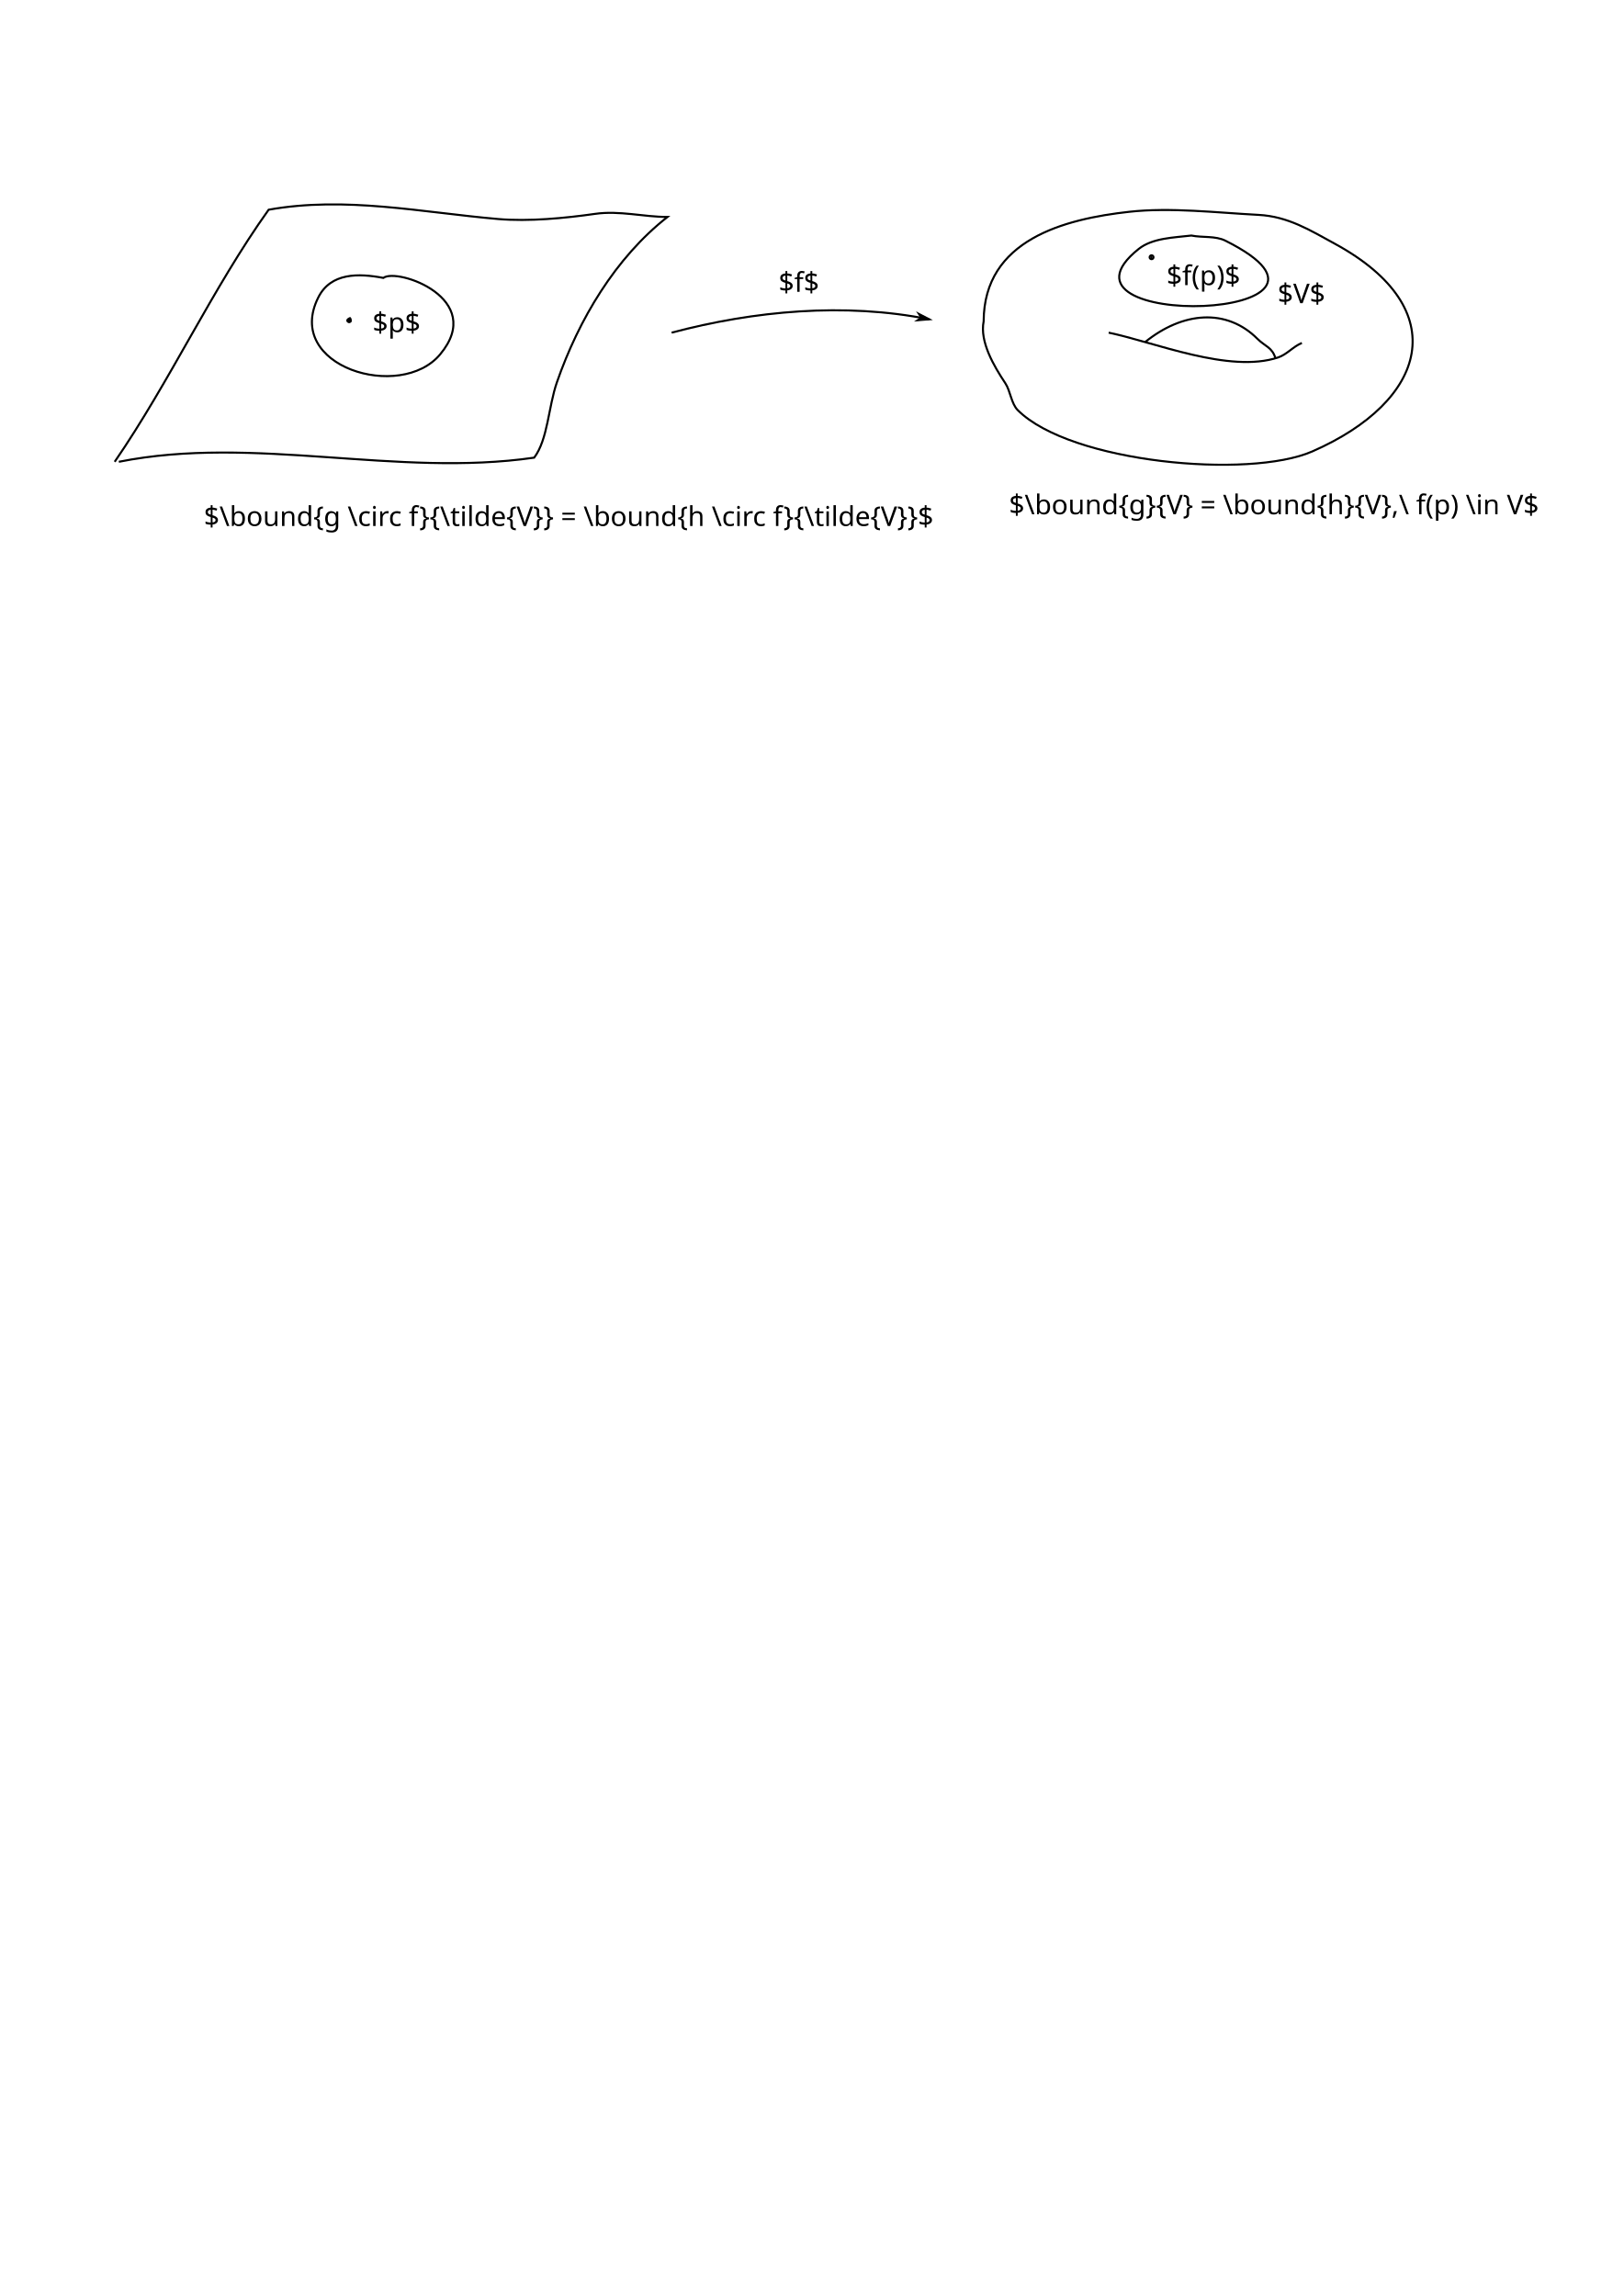
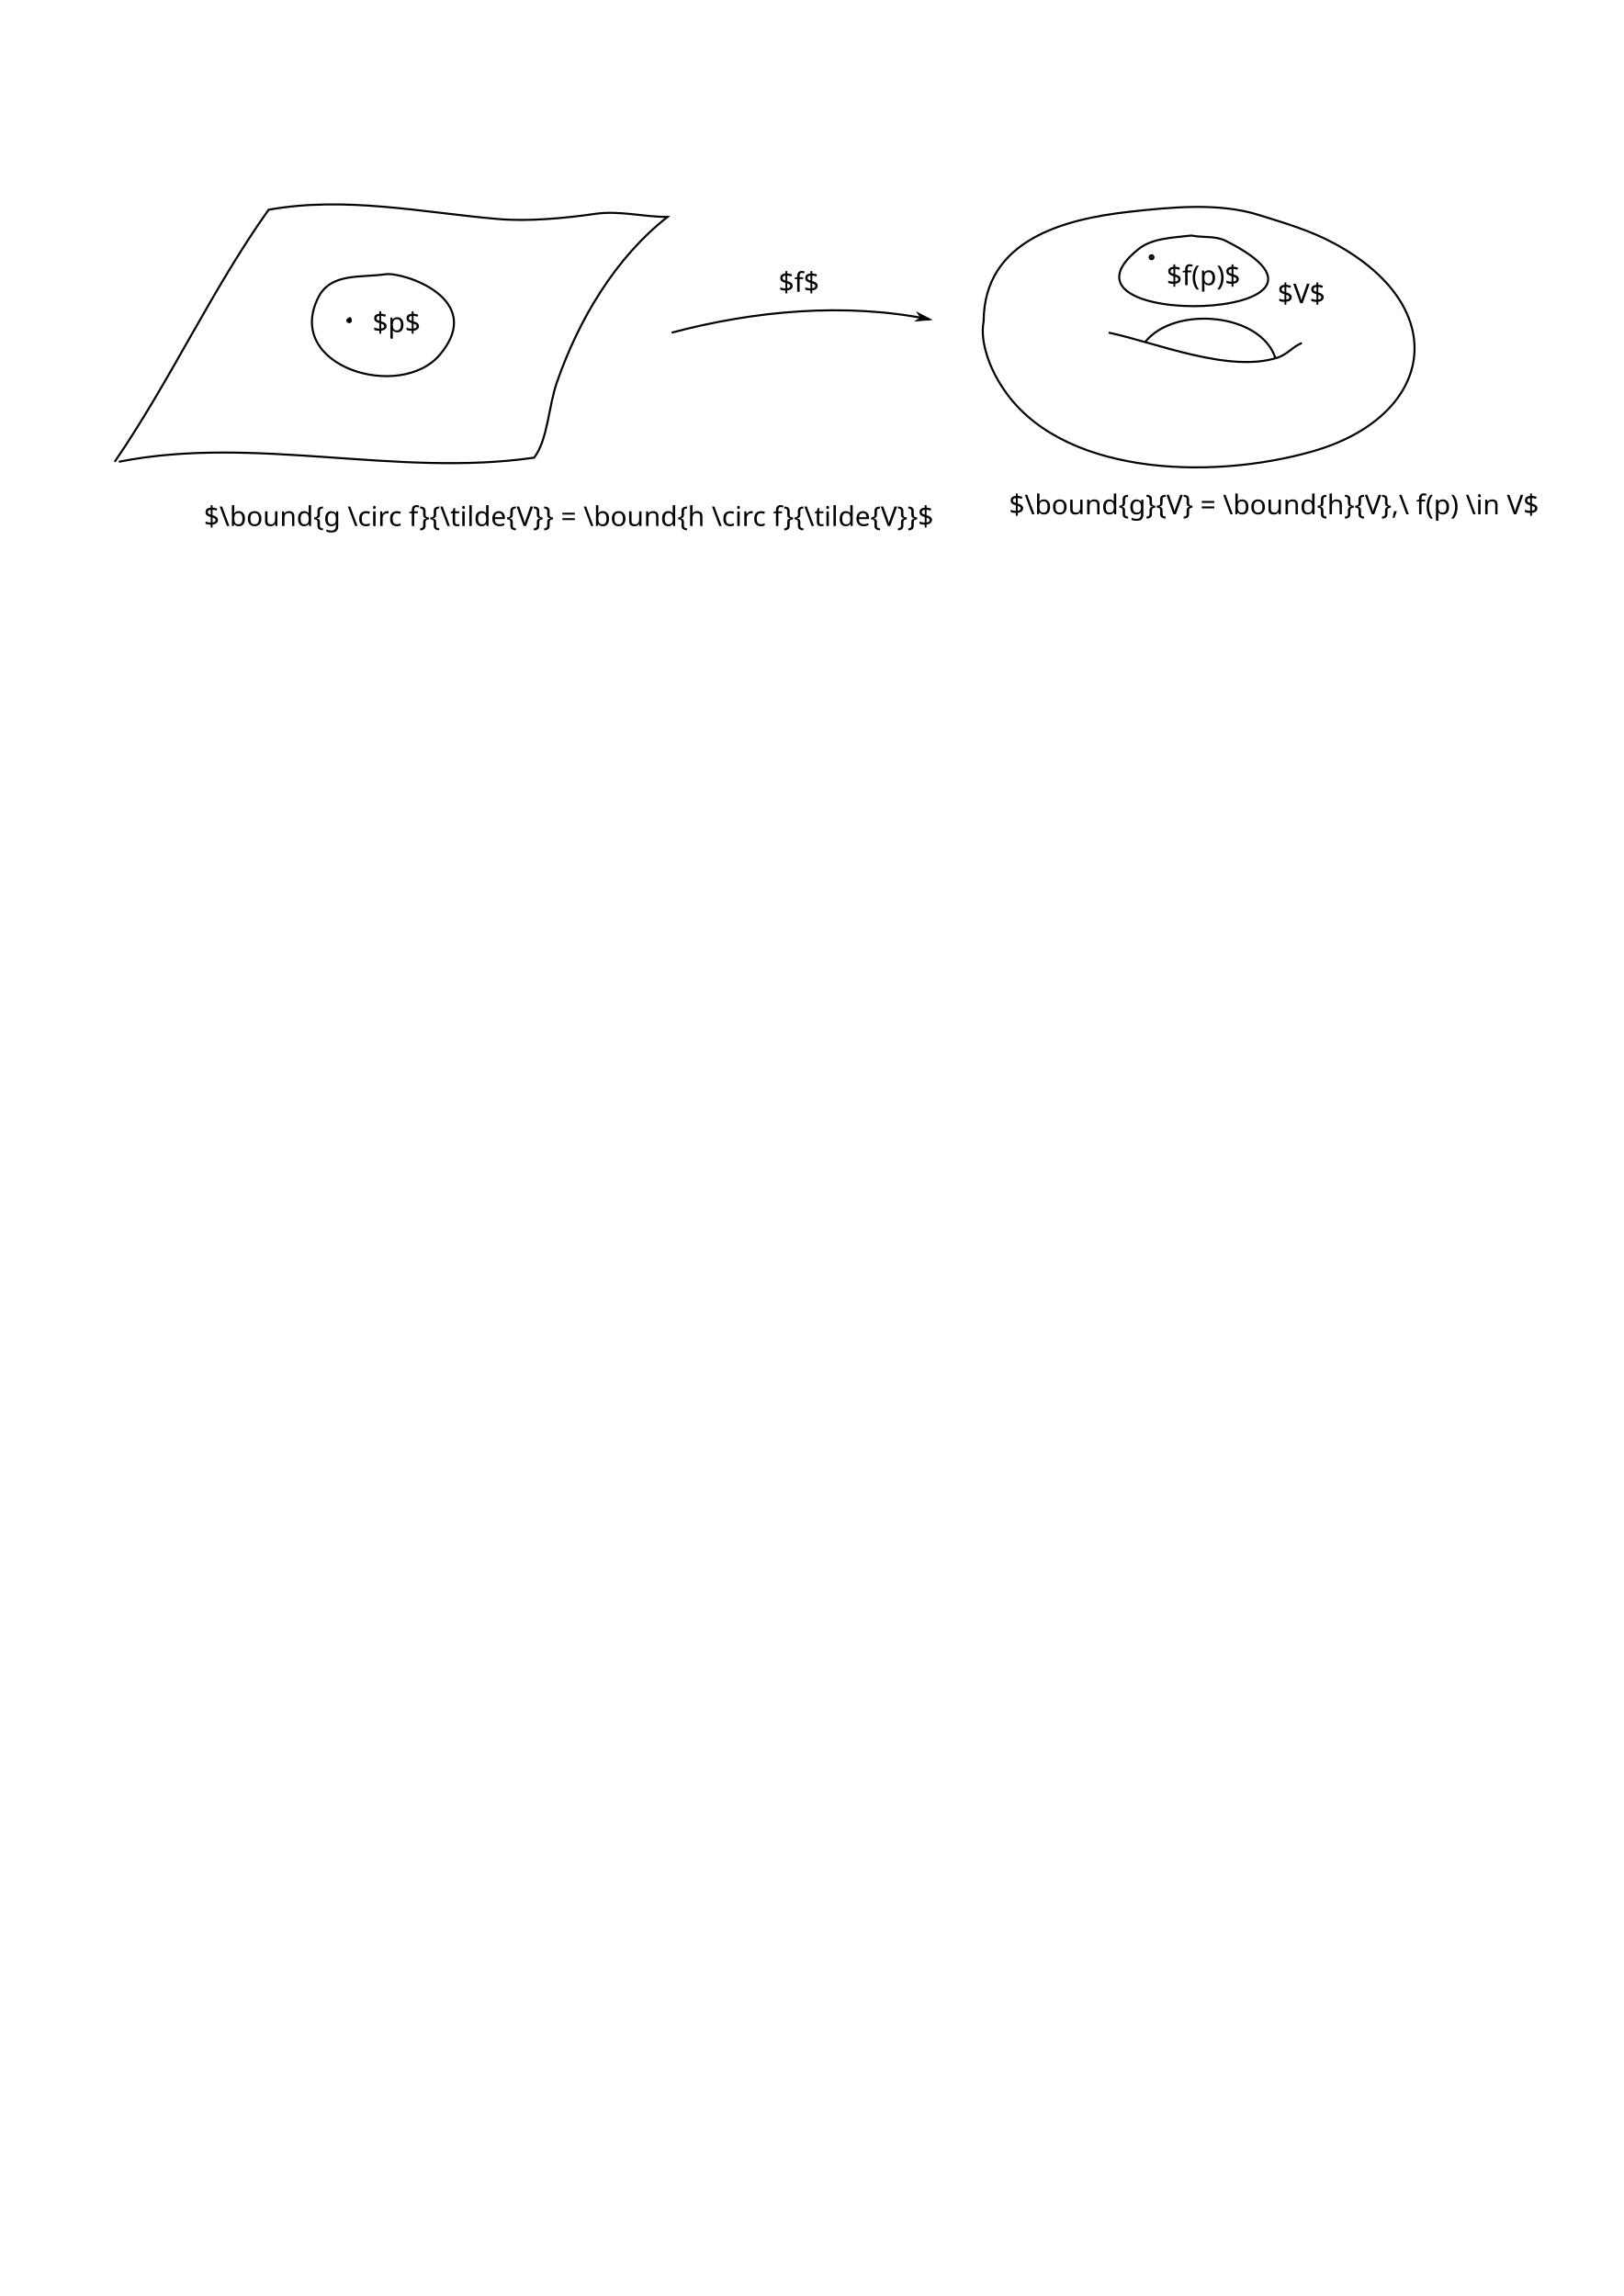
<svg xmlns="http://www.w3.org/2000/svg" width="210mm" height="297mm" viewBox="0 0 210 297" version="1.1" id="svg3592">
  <defs id="defs3586">
    <marker style="overflow:visible;" id="Arrow1Mend" refX="0.0" refY="0.0" orient="auto">
      <path transform="scale(0.4) rotate(180) translate(10,0)" style="fill-rule:evenodd;stroke:#000000;stroke-width:1pt;stroke-opacity:1;fill:#000000;fill-opacity:1" d="M 0.0,0.0 L 5.0,-5.0 L -12.5,0.0 L 5.0,5.0 L 0.0,0.0 z " id="path883" />
    </marker>
  </defs>
  <g id="layer1">
    <path style="fill:none;stroke:#000000;stroke-width:0.265px;stroke-linecap:butt;stroke-linejoin:miter;stroke-opacity:1" d="m 14.833,59.735 c 7.194,-10.469 12.617,-22.395 19.912,-32.607 9.929,-1.772 19.733,0.339 29.667,1.203 3.972,0.345 8.646,-0.109 12.562,-0.668 3.156,-0.451 6.264,0.401 9.354,0.401 C 79.607,33.328 74.852,41.33 72.029,49.445 70.92,52.635 70.864,56.833 69.089,59.2 51.289,61.784 32.852,56.238 15.368,59.735" id="path4157" />
    <path style="fill:none;stroke:#000000;stroke-width:0.265;stroke-linecap:butt;stroke-linejoin:miter;stroke-opacity:1;stroke-miterlimit:4;stroke-dasharray:none;marker-end:url(#Arrow1Mend)" d="M 86.863,43.03 C 97.54,40.198 109.227,39.111 120.138,41.293" id="path4159" />
-     <path style="fill:none;stroke:#000000;stroke-width:0.265px;stroke-linecap:butt;stroke-linejoin:miter;stroke-opacity:1" d="m 127.22,41.56 c 0.036,-10.562 10.467,-13.235 18.843,-14.165 5.329,-0.592 11.298,0.116 16.704,0.401 3.833,0.202 6.677,1.99 9.889,3.742 15.492,8.45 11.928,20.356 -2.94,26.861 -8.177,3.578 -31.263,1.478 -38.086,-5.345 -0.843,-0.843 -0.955,-2.502 -1.604,-3.475 -1.491,-2.237 -3.333,-5.383 -2.806,-8.018 z" id="path4163" />
+     <path style="fill:none;stroke:#000000;stroke-width:0.265px;stroke-linecap:butt;stroke-linejoin:miter;stroke-opacity:1" d="m 127.22,41.56 c 0.036,-10.562 10.467,-13.235 18.843,-14.165 5.329,-0.592 11.539,-1.219 16.704,0.401 3.231,1.013 6.677,1.99 9.889,3.742 15.492,8.45 12.672,22.428 -2.94,26.861 -13.507,3.835 -32.935,3.003 -40.162,-8.442 -1.491,-2.237 -2.861,-5.761 -2.334,-8.396 z" id="path4163" />
    <path style="fill:none;stroke:#000000;stroke-width:0.265px;stroke-linecap:butt;stroke-linejoin:miter;stroke-opacity:1" d="m 143.39,43.03 c 5.972,1.244 15.623,5.305 21.916,3.207 1.142,-0.381 1.939,-1.417 3.074,-1.871" id="path4165" />
-     <path style="fill:none;stroke:#000000;stroke-width:0.265px;stroke-linecap:butt;stroke-linejoin:miter;stroke-opacity:1" d="m 148.1,44.253 c 4.855,-3.933 10.53,-4.424 14.534,-0.42 0.979,0.979 1.907,1.082 2.326,2.514" id="path4167" />
+     <path style="fill:none;stroke:#000000;stroke-width:0.265px;stroke-linecap:butt;stroke-linejoin:miter;stroke-opacity:1" d="m 148.1,44.253 c 3.756,-4.764 14.995,-3.802 16.86,2.093" id="path4167" />
    <path style="fill:none;stroke:#000000;stroke-width:0.265px;stroke-linecap:butt;stroke-linejoin:miter;stroke-opacity:1" d="m 154.081,30.469 c -2.216,0.267 -5.02,0.301 -6.815,1.737 -13.382,10.706 31.98,9.308 11.225,-1.069 -1.309,-0.654 -2.95,-0.376 -4.41,-0.668 z" id="path4169" />
-     <path style="fill:none;stroke:#000000;stroke-width:0.265px;stroke-linecap:butt;stroke-linejoin:miter;stroke-opacity:1" d="m 49.578,35.948 c -3.191,-0.602 -6.797,-0.704 -8.419,2.539 -4.473,8.946 10.65,13.492 15.769,7.35 6.011,-7.213 -5.558,-11.233 -7.35,-9.889 z" id="path4173" />
+     <path style="fill:none;stroke:#000000;stroke-width:0.265px;stroke-linecap:butt;stroke-linejoin:miter;stroke-opacity:1" d="m 49.862,35.475 c -3.212,0.478 -7.081,-0.232 -8.702,3.012 -4.473,8.946 10.65,13.492 15.769,7.35 6.011,-7.213 -4.851,-10.691 -7.066,-10.361 z" id="path4173" />
    <circle style="fill:#000000;fill-opacity:0.988;stroke:#000000;stroke-width:0.5" id="path4179" cx="148.936" cy="33.275" r="0.134" />
    <text xml:space="preserve" style="font-size:3.528px;line-height:1.25;font-family:sans-serif;-inkscape-font-specification:'sans-serif, Normal';stroke-width:0.265" x="150.874" y="36.883" id="text4183">
      <tspan id="tspan4181" x="150.874" y="36.883" style="stroke-width:0.265">$f(p)$</tspan>
    </text>
    <text xml:space="preserve" style="font-size:3.528px;line-height:1.25;font-family:sans-serif;-inkscape-font-specification:'sans-serif, Normal';stroke-width:0.265" x="165.239" y="39.222" id="text4187">
      <tspan id="tspan4185" x="165.239" y="39.222" style="stroke-width:0.265">$V$</tspan>
    </text>
    <text xml:space="preserve" style="font-size:3.528px;line-height:1.25;font-family:sans-serif;-inkscape-font-specification:'sans-serif, Normal';stroke-width:0.265" x="100.694" y="37.752" id="text4191">
      <tspan id="tspan4189" x="100.694" y="37.752" style="stroke-width:0.265">$f$</tspan>
    </text>
    <text xml:space="preserve" style="font-size:3.528px;line-height:1.25;font-family:sans-serif;-inkscape-font-specification:'sans-serif, Normal';stroke-width:0.265" x="48.175" y="42.964" id="text4195">
      <tspan id="tspan4193" x="48.175" y="42.964" style="stroke-width:0.265">$p$</tspan>
    </text>
    <path style="fill:#000000;fill-opacity:1;stroke:#000000;stroke-width:0.11px;stroke-linecap:butt;stroke-linejoin:miter;stroke-opacity:1" d="m 45.334,41.102 c -0.047,-0.11 -0.371,0.123 -0.412,0.173 -0.19,0.229 0.012,0.489 0.285,0.467 0.07,-0.006 0.185,-0.072 0.217,-0.134 0.05,-0.097 -0.007,-0.426 -0.09,-0.506 z" id="path864" />
    <text xml:space="preserve" style="font-size:3.528px;line-height:1.25;font-family:sans-serif;-inkscape-font-specification:'sans-serif, Normal';stroke-width:0.265" x="26.364" y="68.036" id="text868">
      <tspan id="tspan866" x="26.364" y="68.036" style="stroke-width:0.265">$\bound{g \circ f}{\tilde{V}} = \bound{h \circ f}{\tilde{V}}$</tspan>
    </text>
    <text xml:space="preserve" style="font-size:3.528px;line-height:1.25;font-family:sans-serif;-inkscape-font-specification:'sans-serif, Normal';stroke-width:0.265" x="130.496" y="66.524" id="text872">
      <tspan id="tspan870" x="130.496" y="66.524" style="stroke-width:0.265">$\bound{g}{V} = \bound{h}{V},\ f(p) \in V$</tspan>
    </text>
  </g>
</svg>
